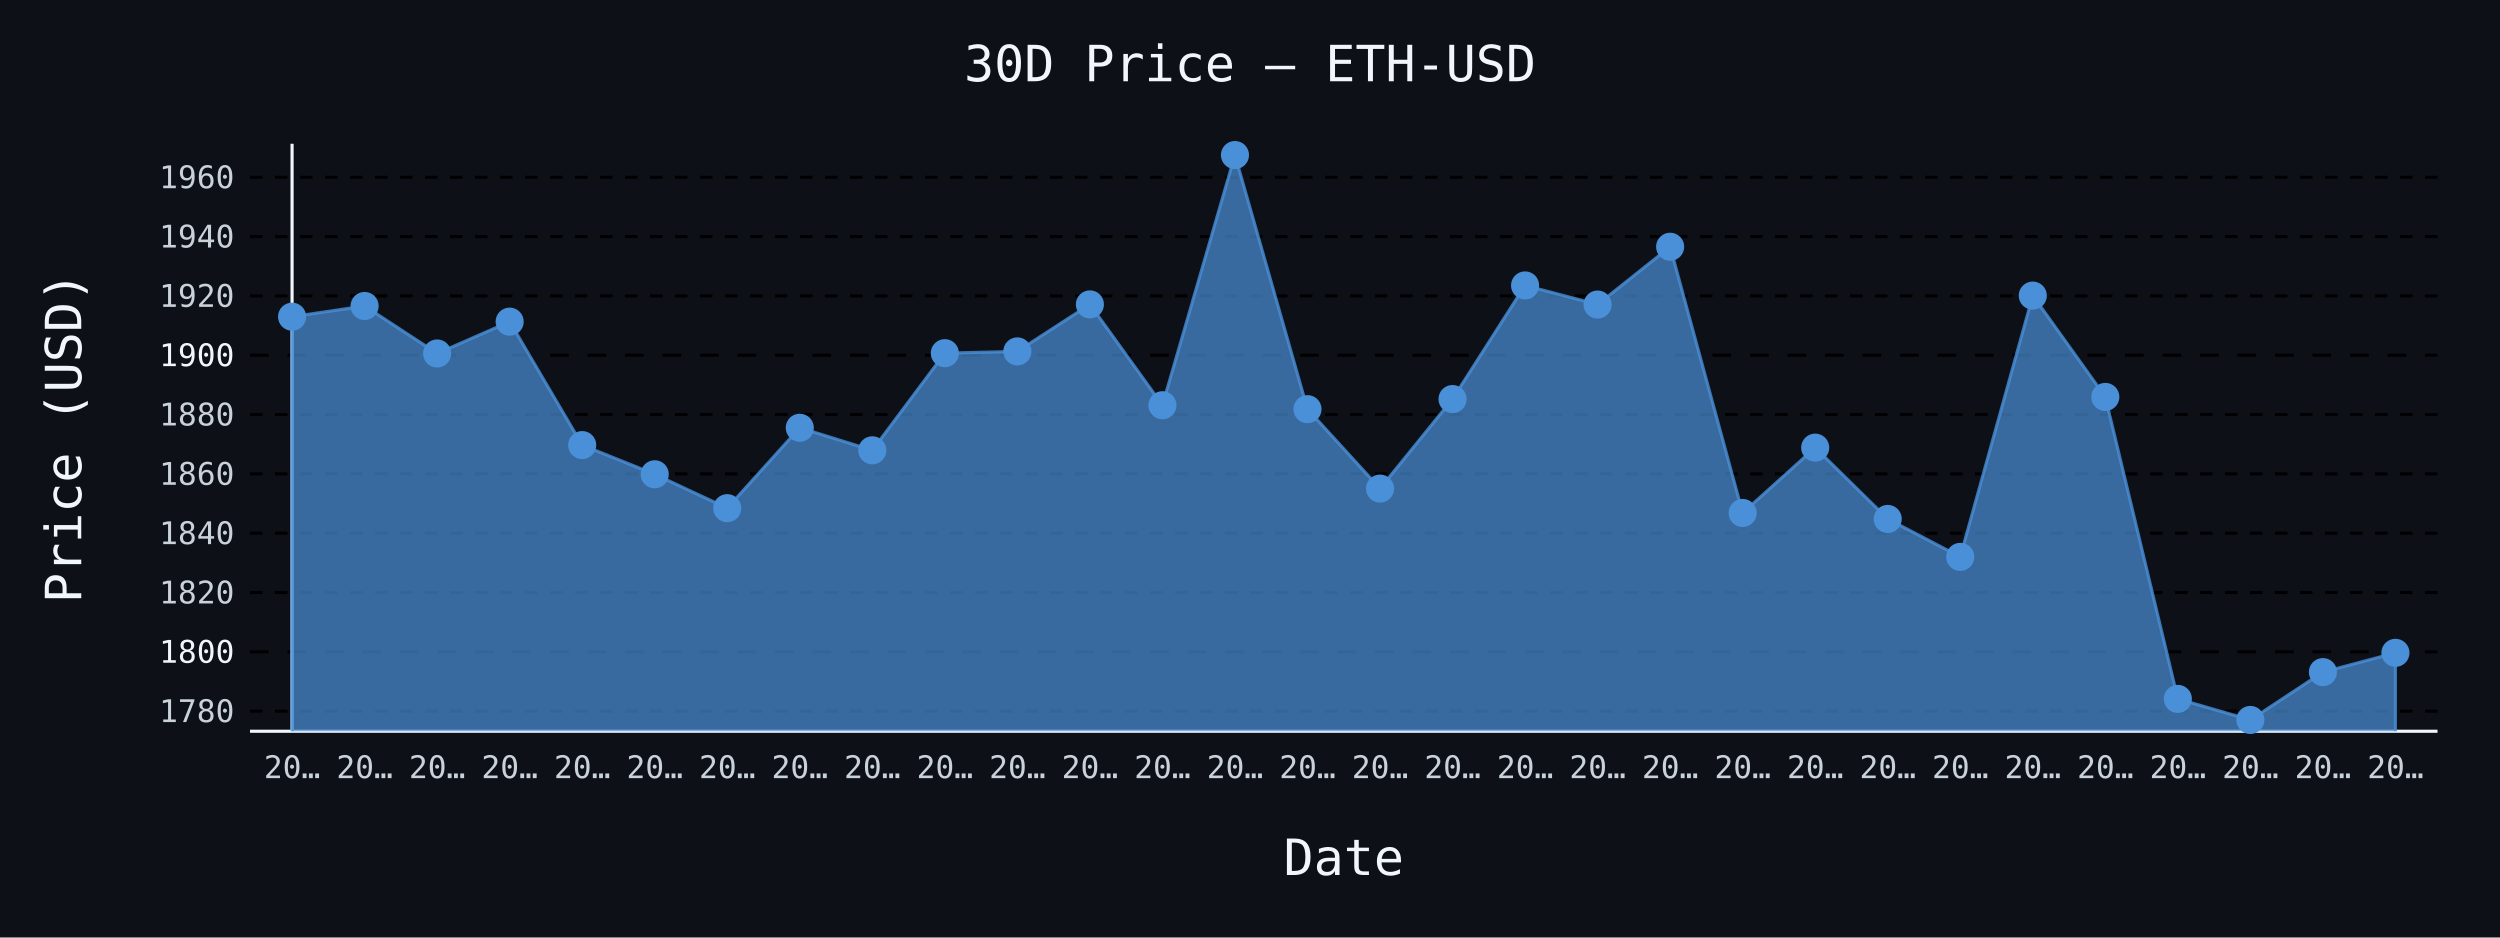
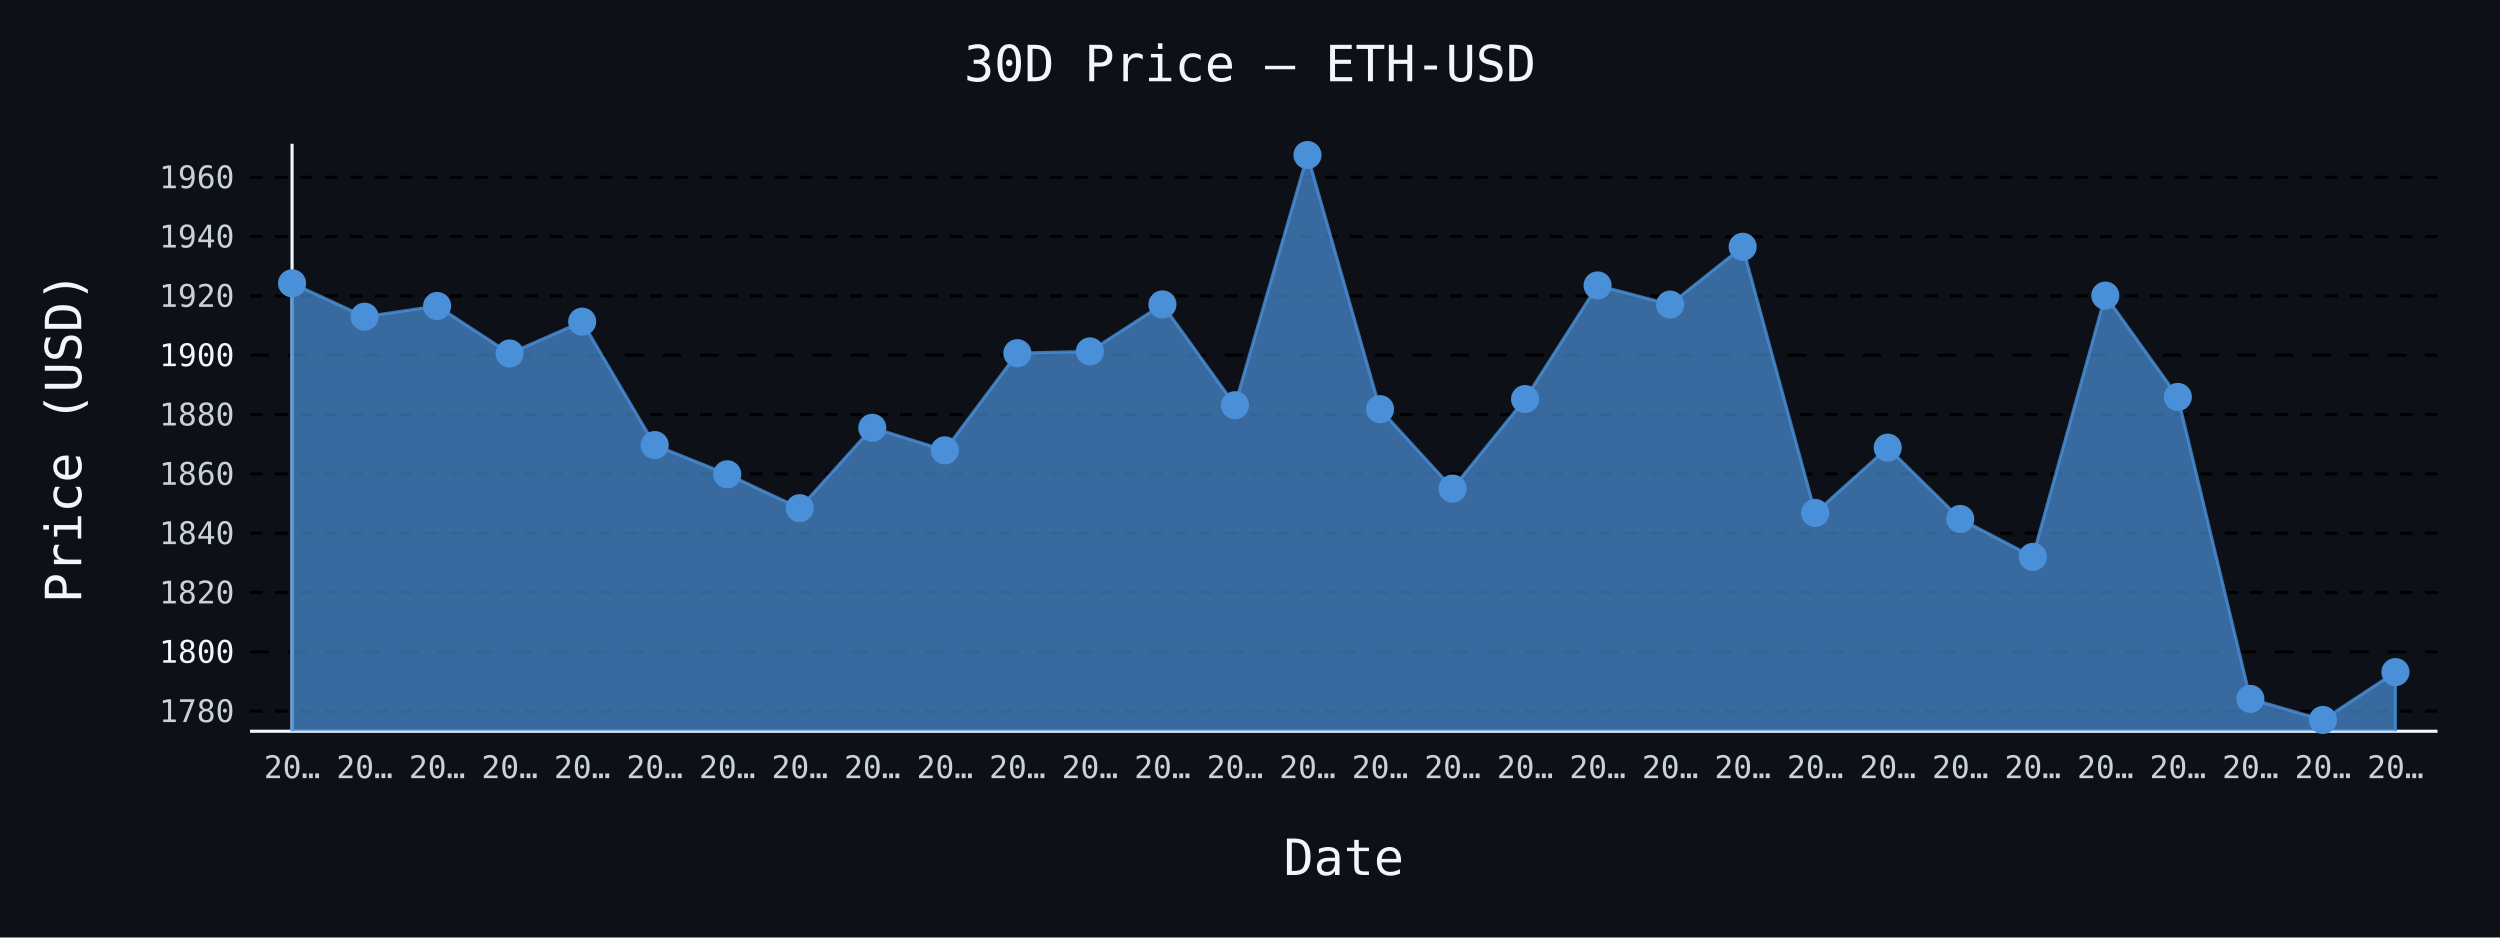
- <svg xmlns="http://www.w3.org/2000/svg" id="chart-d9ee165a-e8a9-4c92-a6e9-024b1117cafd" class="pygal-chart" viewBox="0 0 800 300">
+ <svg xmlns="http://www.w3.org/2000/svg" id="chart-bc9a3d6f-c1a0-4f23-81bf-da1ceb643b24" class="pygal-chart" viewBox="0 0 800 300">
  <defs>
-     <style type="text/css">#chart-d9ee165a-e8a9-4c92-a6e9-024b1117cafd{-webkit-user-select:none;-webkit-font-smoothing:antialiased;font-family:monospace}#chart-d9ee165a-e8a9-4c92-a6e9-024b1117cafd .title{font-family:monospace;font-size:16px}#chart-d9ee165a-e8a9-4c92-a6e9-024b1117cafd .legends .legend text{font-family:monospace;font-size:14px}#chart-d9ee165a-e8a9-4c92-a6e9-024b1117cafd .axis text{font-family:monospace;font-size:10px}#chart-d9ee165a-e8a9-4c92-a6e9-024b1117cafd .axis text.major{font-family:monospace;font-size:10px}#chart-d9ee165a-e8a9-4c92-a6e9-024b1117cafd .text-overlay text.value{font-family:monospace;font-size:16px}#chart-d9ee165a-e8a9-4c92-a6e9-024b1117cafd .text-overlay text.label{font-family:monospace;font-size:10px}#chart-d9ee165a-e8a9-4c92-a6e9-024b1117cafd .tooltip{font-family:monospace;font-size:14px}#chart-d9ee165a-e8a9-4c92-a6e9-024b1117cafd text.no_data{font-family:monospace;font-size:64px}
- #chart-d9ee165a-e8a9-4c92-a6e9-024b1117cafd{background-color:#0d1117}#chart-d9ee165a-e8a9-4c92-a6e9-024b1117cafd path,#chart-d9ee165a-e8a9-4c92-a6e9-024b1117cafd line,#chart-d9ee165a-e8a9-4c92-a6e9-024b1117cafd rect,#chart-d9ee165a-e8a9-4c92-a6e9-024b1117cafd circle{-webkit-transition:150ms;-moz-transition:150ms;transition:150ms}#chart-d9ee165a-e8a9-4c92-a6e9-024b1117cafd .graph &gt; .background{fill:#0d1117}#chart-d9ee165a-e8a9-4c92-a6e9-024b1117cafd .plot &gt; .background{fill:#0d1117}#chart-d9ee165a-e8a9-4c92-a6e9-024b1117cafd .graph{fill:#c9d1d9}#chart-d9ee165a-e8a9-4c92-a6e9-024b1117cafd text.no_data{fill:#f0f6fc}#chart-d9ee165a-e8a9-4c92-a6e9-024b1117cafd .title{fill:#f0f6fc}#chart-d9ee165a-e8a9-4c92-a6e9-024b1117cafd .legends .legend text{fill:#c9d1d9}#chart-d9ee165a-e8a9-4c92-a6e9-024b1117cafd .legends .legend:hover text{fill:#f0f6fc}#chart-d9ee165a-e8a9-4c92-a6e9-024b1117cafd .axis .line{stroke:#f0f6fc}#chart-d9ee165a-e8a9-4c92-a6e9-024b1117cafd .axis .guide.line{stroke:#8b949e}#chart-d9ee165a-e8a9-4c92-a6e9-024b1117cafd .axis .major.line{stroke:#c9d1d9}#chart-d9ee165a-e8a9-4c92-a6e9-024b1117cafd .axis text.major{fill:#f0f6fc}#chart-d9ee165a-e8a9-4c92-a6e9-024b1117cafd .axis.y .guides:hover .guide.line,#chart-d9ee165a-e8a9-4c92-a6e9-024b1117cafd .line-graph .axis.x .guides:hover .guide.line,#chart-d9ee165a-e8a9-4c92-a6e9-024b1117cafd .stackedline-graph .axis.x .guides:hover .guide.line,#chart-d9ee165a-e8a9-4c92-a6e9-024b1117cafd .xy-graph .axis.x .guides:hover .guide.line{stroke:#f0f6fc}#chart-d9ee165a-e8a9-4c92-a6e9-024b1117cafd .axis .guides:hover text{fill:#f0f6fc}#chart-d9ee165a-e8a9-4c92-a6e9-024b1117cafd .reactive{fill-opacity:.7;stroke-opacity:.8;stroke-width:1}#chart-d9ee165a-e8a9-4c92-a6e9-024b1117cafd .ci{stroke:#c9d1d9}#chart-d9ee165a-e8a9-4c92-a6e9-024b1117cafd .reactive.active,#chart-d9ee165a-e8a9-4c92-a6e9-024b1117cafd .active .reactive{fill-opacity:.8;stroke-opacity:.9;stroke-width:4}#chart-d9ee165a-e8a9-4c92-a6e9-024b1117cafd .ci .reactive.active{stroke-width:1.5}#chart-d9ee165a-e8a9-4c92-a6e9-024b1117cafd .series text{fill:#f0f6fc}#chart-d9ee165a-e8a9-4c92-a6e9-024b1117cafd .tooltip rect{fill:#0d1117;stroke:#f0f6fc;-webkit-transition:opacity 150ms;-moz-transition:opacity 150ms;transition:opacity 150ms}#chart-d9ee165a-e8a9-4c92-a6e9-024b1117cafd .tooltip .label{fill:#c9d1d9}#chart-d9ee165a-e8a9-4c92-a6e9-024b1117cafd .tooltip .label{fill:#c9d1d9}#chart-d9ee165a-e8a9-4c92-a6e9-024b1117cafd .tooltip .legend{font-size:.8em;fill:#8b949e}#chart-d9ee165a-e8a9-4c92-a6e9-024b1117cafd .tooltip .x_label{font-size:.6em;fill:#f0f6fc}#chart-d9ee165a-e8a9-4c92-a6e9-024b1117cafd .tooltip .xlink{font-size:.5em;text-decoration:underline}#chart-d9ee165a-e8a9-4c92-a6e9-024b1117cafd .tooltip .value{font-size:1.5em}#chart-d9ee165a-e8a9-4c92-a6e9-024b1117cafd .bound{font-size:.5em}#chart-d9ee165a-e8a9-4c92-a6e9-024b1117cafd .max-value{font-size:.75em;fill:#8b949e}#chart-d9ee165a-e8a9-4c92-a6e9-024b1117cafd .map-element{fill:#0d1117;stroke:#8b949e !important}#chart-d9ee165a-e8a9-4c92-a6e9-024b1117cafd .map-element .reactive{fill-opacity:inherit;stroke-opacity:inherit}#chart-d9ee165a-e8a9-4c92-a6e9-024b1117cafd .color-0,#chart-d9ee165a-e8a9-4c92-a6e9-024b1117cafd .color-0 a:visited{stroke:#4a90d9;fill:#4a90d9}#chart-d9ee165a-e8a9-4c92-a6e9-024b1117cafd .text-overlay .color-0 text{fill:black}
- #chart-d9ee165a-e8a9-4c92-a6e9-024b1117cafd text.no_data{text-anchor:middle}#chart-d9ee165a-e8a9-4c92-a6e9-024b1117cafd .guide.line{fill:none}#chart-d9ee165a-e8a9-4c92-a6e9-024b1117cafd .centered{text-anchor:middle}#chart-d9ee165a-e8a9-4c92-a6e9-024b1117cafd .title{text-anchor:middle}#chart-d9ee165a-e8a9-4c92-a6e9-024b1117cafd .legends .legend text{fill-opacity:1}#chart-d9ee165a-e8a9-4c92-a6e9-024b1117cafd .axis.x text{text-anchor:middle}#chart-d9ee165a-e8a9-4c92-a6e9-024b1117cafd .axis.x:not(.web) text[transform]{text-anchor:start}#chart-d9ee165a-e8a9-4c92-a6e9-024b1117cafd .axis.x:not(.web) text[transform].backwards{text-anchor:end}#chart-d9ee165a-e8a9-4c92-a6e9-024b1117cafd .axis.y text{text-anchor:end}#chart-d9ee165a-e8a9-4c92-a6e9-024b1117cafd .axis.y text[transform].backwards{text-anchor:start}#chart-d9ee165a-e8a9-4c92-a6e9-024b1117cafd .axis.y2 text{text-anchor:start}#chart-d9ee165a-e8a9-4c92-a6e9-024b1117cafd .axis.y2 text[transform].backwards{text-anchor:end}#chart-d9ee165a-e8a9-4c92-a6e9-024b1117cafd .axis .guide.line{stroke-dasharray:4,4;stroke:black}#chart-d9ee165a-e8a9-4c92-a6e9-024b1117cafd .axis .major.guide.line{stroke-dasharray:6,6;stroke:black}#chart-d9ee165a-e8a9-4c92-a6e9-024b1117cafd .horizontal .axis.y .guide.line,#chart-d9ee165a-e8a9-4c92-a6e9-024b1117cafd .horizontal .axis.y2 .guide.line,#chart-d9ee165a-e8a9-4c92-a6e9-024b1117cafd .vertical .axis.x .guide.line{opacity:0}#chart-d9ee165a-e8a9-4c92-a6e9-024b1117cafd .horizontal .axis.always_show .guide.line,#chart-d9ee165a-e8a9-4c92-a6e9-024b1117cafd .vertical .axis.always_show .guide.line{opacity:1 !important}#chart-d9ee165a-e8a9-4c92-a6e9-024b1117cafd .axis.y .guides:hover .guide.line,#chart-d9ee165a-e8a9-4c92-a6e9-024b1117cafd .axis.y2 .guides:hover .guide.line,#chart-d9ee165a-e8a9-4c92-a6e9-024b1117cafd .axis.x .guides:hover .guide.line{opacity:1}#chart-d9ee165a-e8a9-4c92-a6e9-024b1117cafd .axis .guides:hover text{opacity:1}#chart-d9ee165a-e8a9-4c92-a6e9-024b1117cafd .nofill{fill:none}#chart-d9ee165a-e8a9-4c92-a6e9-024b1117cafd .subtle-fill{fill-opacity:.2}#chart-d9ee165a-e8a9-4c92-a6e9-024b1117cafd .dot{stroke-width:1px;fill-opacity:1;stroke-opacity:1}#chart-d9ee165a-e8a9-4c92-a6e9-024b1117cafd .dot.active{stroke-width:5px}#chart-d9ee165a-e8a9-4c92-a6e9-024b1117cafd .dot.negative{fill:transparent}#chart-d9ee165a-e8a9-4c92-a6e9-024b1117cafd text,#chart-d9ee165a-e8a9-4c92-a6e9-024b1117cafd tspan{stroke:none !important}#chart-d9ee165a-e8a9-4c92-a6e9-024b1117cafd .series text.active{opacity:1}#chart-d9ee165a-e8a9-4c92-a6e9-024b1117cafd .tooltip rect{fill-opacity:.95;stroke-width:.5}#chart-d9ee165a-e8a9-4c92-a6e9-024b1117cafd .tooltip text{fill-opacity:1}#chart-d9ee165a-e8a9-4c92-a6e9-024b1117cafd .showable{visibility:hidden}#chart-d9ee165a-e8a9-4c92-a6e9-024b1117cafd .showable.shown{visibility:visible}#chart-d9ee165a-e8a9-4c92-a6e9-024b1117cafd .gauge-background{fill:rgba(229,229,229,1);stroke:none}#chart-d9ee165a-e8a9-4c92-a6e9-024b1117cafd .bg-lines{stroke:#0d1117;stroke-width:2px}</style>
+     <style type="text/css">#chart-bc9a3d6f-c1a0-4f23-81bf-da1ceb643b24{-webkit-user-select:none;-webkit-font-smoothing:antialiased;font-family:monospace}#chart-bc9a3d6f-c1a0-4f23-81bf-da1ceb643b24 .title{font-family:monospace;font-size:16px}#chart-bc9a3d6f-c1a0-4f23-81bf-da1ceb643b24 .legends .legend text{font-family:monospace;font-size:14px}#chart-bc9a3d6f-c1a0-4f23-81bf-da1ceb643b24 .axis text{font-family:monospace;font-size:10px}#chart-bc9a3d6f-c1a0-4f23-81bf-da1ceb643b24 .axis text.major{font-family:monospace;font-size:10px}#chart-bc9a3d6f-c1a0-4f23-81bf-da1ceb643b24 .text-overlay text.value{font-family:monospace;font-size:16px}#chart-bc9a3d6f-c1a0-4f23-81bf-da1ceb643b24 .text-overlay text.label{font-family:monospace;font-size:10px}#chart-bc9a3d6f-c1a0-4f23-81bf-da1ceb643b24 .tooltip{font-family:monospace;font-size:14px}#chart-bc9a3d6f-c1a0-4f23-81bf-da1ceb643b24 text.no_data{font-family:monospace;font-size:64px}
+ #chart-bc9a3d6f-c1a0-4f23-81bf-da1ceb643b24{background-color:#0d1117}#chart-bc9a3d6f-c1a0-4f23-81bf-da1ceb643b24 path,#chart-bc9a3d6f-c1a0-4f23-81bf-da1ceb643b24 line,#chart-bc9a3d6f-c1a0-4f23-81bf-da1ceb643b24 rect,#chart-bc9a3d6f-c1a0-4f23-81bf-da1ceb643b24 circle{-webkit-transition:150ms;-moz-transition:150ms;transition:150ms}#chart-bc9a3d6f-c1a0-4f23-81bf-da1ceb643b24 .graph &gt; .background{fill:#0d1117}#chart-bc9a3d6f-c1a0-4f23-81bf-da1ceb643b24 .plot &gt; .background{fill:#0d1117}#chart-bc9a3d6f-c1a0-4f23-81bf-da1ceb643b24 .graph{fill:#c9d1d9}#chart-bc9a3d6f-c1a0-4f23-81bf-da1ceb643b24 text.no_data{fill:#f0f6fc}#chart-bc9a3d6f-c1a0-4f23-81bf-da1ceb643b24 .title{fill:#f0f6fc}#chart-bc9a3d6f-c1a0-4f23-81bf-da1ceb643b24 .legends .legend text{fill:#c9d1d9}#chart-bc9a3d6f-c1a0-4f23-81bf-da1ceb643b24 .legends .legend:hover text{fill:#f0f6fc}#chart-bc9a3d6f-c1a0-4f23-81bf-da1ceb643b24 .axis .line{stroke:#f0f6fc}#chart-bc9a3d6f-c1a0-4f23-81bf-da1ceb643b24 .axis .guide.line{stroke:#8b949e}#chart-bc9a3d6f-c1a0-4f23-81bf-da1ceb643b24 .axis .major.line{stroke:#c9d1d9}#chart-bc9a3d6f-c1a0-4f23-81bf-da1ceb643b24 .axis text.major{fill:#f0f6fc}#chart-bc9a3d6f-c1a0-4f23-81bf-da1ceb643b24 .axis.y .guides:hover .guide.line,#chart-bc9a3d6f-c1a0-4f23-81bf-da1ceb643b24 .line-graph .axis.x .guides:hover .guide.line,#chart-bc9a3d6f-c1a0-4f23-81bf-da1ceb643b24 .stackedline-graph .axis.x .guides:hover .guide.line,#chart-bc9a3d6f-c1a0-4f23-81bf-da1ceb643b24 .xy-graph .axis.x .guides:hover .guide.line{stroke:#f0f6fc}#chart-bc9a3d6f-c1a0-4f23-81bf-da1ceb643b24 .axis .guides:hover text{fill:#f0f6fc}#chart-bc9a3d6f-c1a0-4f23-81bf-da1ceb643b24 .reactive{fill-opacity:.7;stroke-opacity:.8;stroke-width:1}#chart-bc9a3d6f-c1a0-4f23-81bf-da1ceb643b24 .ci{stroke:#c9d1d9}#chart-bc9a3d6f-c1a0-4f23-81bf-da1ceb643b24 .reactive.active,#chart-bc9a3d6f-c1a0-4f23-81bf-da1ceb643b24 .active .reactive{fill-opacity:.8;stroke-opacity:.9;stroke-width:4}#chart-bc9a3d6f-c1a0-4f23-81bf-da1ceb643b24 .ci .reactive.active{stroke-width:1.5}#chart-bc9a3d6f-c1a0-4f23-81bf-da1ceb643b24 .series text{fill:#f0f6fc}#chart-bc9a3d6f-c1a0-4f23-81bf-da1ceb643b24 .tooltip rect{fill:#0d1117;stroke:#f0f6fc;-webkit-transition:opacity 150ms;-moz-transition:opacity 150ms;transition:opacity 150ms}#chart-bc9a3d6f-c1a0-4f23-81bf-da1ceb643b24 .tooltip .label{fill:#c9d1d9}#chart-bc9a3d6f-c1a0-4f23-81bf-da1ceb643b24 .tooltip .label{fill:#c9d1d9}#chart-bc9a3d6f-c1a0-4f23-81bf-da1ceb643b24 .tooltip .legend{font-size:.8em;fill:#8b949e}#chart-bc9a3d6f-c1a0-4f23-81bf-da1ceb643b24 .tooltip .x_label{font-size:.6em;fill:#f0f6fc}#chart-bc9a3d6f-c1a0-4f23-81bf-da1ceb643b24 .tooltip .xlink{font-size:.5em;text-decoration:underline}#chart-bc9a3d6f-c1a0-4f23-81bf-da1ceb643b24 .tooltip .value{font-size:1.5em}#chart-bc9a3d6f-c1a0-4f23-81bf-da1ceb643b24 .bound{font-size:.5em}#chart-bc9a3d6f-c1a0-4f23-81bf-da1ceb643b24 .max-value{font-size:.75em;fill:#8b949e}#chart-bc9a3d6f-c1a0-4f23-81bf-da1ceb643b24 .map-element{fill:#0d1117;stroke:#8b949e !important}#chart-bc9a3d6f-c1a0-4f23-81bf-da1ceb643b24 .map-element .reactive{fill-opacity:inherit;stroke-opacity:inherit}#chart-bc9a3d6f-c1a0-4f23-81bf-da1ceb643b24 .color-0,#chart-bc9a3d6f-c1a0-4f23-81bf-da1ceb643b24 .color-0 a:visited{stroke:#4a90d9;fill:#4a90d9}#chart-bc9a3d6f-c1a0-4f23-81bf-da1ceb643b24 .text-overlay .color-0 text{fill:black}
+ #chart-bc9a3d6f-c1a0-4f23-81bf-da1ceb643b24 text.no_data{text-anchor:middle}#chart-bc9a3d6f-c1a0-4f23-81bf-da1ceb643b24 .guide.line{fill:none}#chart-bc9a3d6f-c1a0-4f23-81bf-da1ceb643b24 .centered{text-anchor:middle}#chart-bc9a3d6f-c1a0-4f23-81bf-da1ceb643b24 .title{text-anchor:middle}#chart-bc9a3d6f-c1a0-4f23-81bf-da1ceb643b24 .legends .legend text{fill-opacity:1}#chart-bc9a3d6f-c1a0-4f23-81bf-da1ceb643b24 .axis.x text{text-anchor:middle}#chart-bc9a3d6f-c1a0-4f23-81bf-da1ceb643b24 .axis.x:not(.web) text[transform]{text-anchor:start}#chart-bc9a3d6f-c1a0-4f23-81bf-da1ceb643b24 .axis.x:not(.web) text[transform].backwards{text-anchor:end}#chart-bc9a3d6f-c1a0-4f23-81bf-da1ceb643b24 .axis.y text{text-anchor:end}#chart-bc9a3d6f-c1a0-4f23-81bf-da1ceb643b24 .axis.y text[transform].backwards{text-anchor:start}#chart-bc9a3d6f-c1a0-4f23-81bf-da1ceb643b24 .axis.y2 text{text-anchor:start}#chart-bc9a3d6f-c1a0-4f23-81bf-da1ceb643b24 .axis.y2 text[transform].backwards{text-anchor:end}#chart-bc9a3d6f-c1a0-4f23-81bf-da1ceb643b24 .axis .guide.line{stroke-dasharray:4,4;stroke:black}#chart-bc9a3d6f-c1a0-4f23-81bf-da1ceb643b24 .axis .major.guide.line{stroke-dasharray:6,6;stroke:black}#chart-bc9a3d6f-c1a0-4f23-81bf-da1ceb643b24 .horizontal .axis.y .guide.line,#chart-bc9a3d6f-c1a0-4f23-81bf-da1ceb643b24 .horizontal .axis.y2 .guide.line,#chart-bc9a3d6f-c1a0-4f23-81bf-da1ceb643b24 .vertical .axis.x .guide.line{opacity:0}#chart-bc9a3d6f-c1a0-4f23-81bf-da1ceb643b24 .horizontal .axis.always_show .guide.line,#chart-bc9a3d6f-c1a0-4f23-81bf-da1ceb643b24 .vertical .axis.always_show .guide.line{opacity:1 !important}#chart-bc9a3d6f-c1a0-4f23-81bf-da1ceb643b24 .axis.y .guides:hover .guide.line,#chart-bc9a3d6f-c1a0-4f23-81bf-da1ceb643b24 .axis.y2 .guides:hover .guide.line,#chart-bc9a3d6f-c1a0-4f23-81bf-da1ceb643b24 .axis.x .guides:hover .guide.line{opacity:1}#chart-bc9a3d6f-c1a0-4f23-81bf-da1ceb643b24 .axis .guides:hover text{opacity:1}#chart-bc9a3d6f-c1a0-4f23-81bf-da1ceb643b24 .nofill{fill:none}#chart-bc9a3d6f-c1a0-4f23-81bf-da1ceb643b24 .subtle-fill{fill-opacity:.2}#chart-bc9a3d6f-c1a0-4f23-81bf-da1ceb643b24 .dot{stroke-width:1px;fill-opacity:1;stroke-opacity:1}#chart-bc9a3d6f-c1a0-4f23-81bf-da1ceb643b24 .dot.active{stroke-width:5px}#chart-bc9a3d6f-c1a0-4f23-81bf-da1ceb643b24 .dot.negative{fill:transparent}#chart-bc9a3d6f-c1a0-4f23-81bf-da1ceb643b24 text,#chart-bc9a3d6f-c1a0-4f23-81bf-da1ceb643b24 tspan{stroke:none !important}#chart-bc9a3d6f-c1a0-4f23-81bf-da1ceb643b24 .series text.active{opacity:1}#chart-bc9a3d6f-c1a0-4f23-81bf-da1ceb643b24 .tooltip rect{fill-opacity:.95;stroke-width:.5}#chart-bc9a3d6f-c1a0-4f23-81bf-da1ceb643b24 .tooltip text{fill-opacity:1}#chart-bc9a3d6f-c1a0-4f23-81bf-da1ceb643b24 .showable{visibility:hidden}#chart-bc9a3d6f-c1a0-4f23-81bf-da1ceb643b24 .showable.shown{visibility:visible}#chart-bc9a3d6f-c1a0-4f23-81bf-da1ceb643b24 .gauge-background{fill:rgba(229,229,229,1);stroke:none}#chart-bc9a3d6f-c1a0-4f23-81bf-da1ceb643b24 .bg-lines{stroke:#0d1117;stroke-width:2px}</style>
  </defs>
  <g class="graph line-graph vertical">
    <rect x="0" y="0" width="800" height="300" class="background" />
    <g transform="translate(80, 46)" class="plot">
      <rect x="0" y="0" width="700.0" height="188" class="background" />
      <g class="axis y always_show">
        <path d="M0 188 h700" class="line" />
        <g class="guides">
          <path d="M0 181.566 h700" class="guide line" />
          <text x="-5" y="185.066" class="">1780</text>
        </g>
        <g class="guides">
          <path d="M0 162.583 h700" class="major guide line" />
          <text x="-5" y="166.083" class="major">1800</text>
        </g>
        <g class="guides">
          <path d="M0 143.601 h700" class="guide line" />
          <text x="-5" y="147.101" class="">1820</text>
        </g>
        <g class="guides">
          <path d="M0 124.619 h700" class="guide line" />
          <text x="-5" y="128.119" class="">1840</text>
        </g>
        <g class="guides">
          <path d="M0 105.636 h700" class="guide line" />
          <text x="-5" y="109.136" class="">1860</text>
        </g>
        <g class="guides">
          <path d="M0 86.654 h700" class="guide line" />
          <text x="-5" y="90.154" class="">1880</text>
        </g>
        <g class="guides">
          <path d="M0 67.671 h700" class="major guide line" />
          <text x="-5" y="71.171" class="major">1900</text>
        </g>
        <g class="guides">
          <path d="M0 48.689 h700" class="guide line" />
          <text x="-5" y="52.189" class="">1920</text>
        </g>
        <g class="guides">
          <path d="M0 29.707 h700" class="guide line" />
          <text x="-5" y="33.207" class="">1940</text>
        </g>
        <g class="guides">
          <path d="M0 10.724 h700" class="guide line" />
          <text x="-5" y="14.224" class="">1960</text>
        </g>
      </g>
      <g class="axis x">
        <g class="guides">
          <path d="M13.462 0 v188" class="line" />
          <text x="13.462" y="203.0" class="">20…</text>
        </g>
        <g class="guides">
          <path d="M36.671 0 v188" class="guide line" />
          <text x="36.671" y="203.0" class="">20…</text>
        </g>
        <g class="guides">
          <path d="M59.881 0 v188" class="guide line" />
          <text x="59.881" y="203.0" class="">20…</text>
        </g>
        <g class="guides">
          <path d="M83.09 0 v188" class="guide line" />
          <text x="83.09" y="203.0" class="">20…</text>
        </g>
        <g class="guides">
          <path d="M106.3 0 v188" class="guide line" />
          <text x="106.3" y="203.0" class="">20…</text>
        </g>
        <g class="guides">
          <path d="M129.509 0 v188" class="guide line" />
          <text x="129.509" y="203.0" class="">20…</text>
        </g>
        <g class="guides">
          <path d="M152.719 0 v188" class="guide line" />
          <text x="152.719" y="203.0" class="">20…</text>
        </g>
        <g class="guides">
          <path d="M175.928 0 v188" class="guide line" />
          <text x="175.928" y="203.0" class="">20…</text>
        </g>
        <g class="guides">
          <path d="M199.138 0 v188" class="guide line" />
          <text x="199.138" y="203.0" class="">20…</text>
        </g>
        <g class="guides">
          <path d="M222.347 0 v188" class="guide line" />
          <text x="222.347" y="203.0" class="">20…</text>
        </g>
        <g class="guides">
          <path d="M245.557 0 v188" class="guide line" />
          <text x="245.557" y="203.0" class="">20…</text>
        </g>
        <g class="guides">
          <path d="M268.767 0 v188" class="guide line" />
          <text x="268.767" y="203.0" class="">20…</text>
        </g>
        <g class="guides">
          <path d="M291.976 0 v188" class="guide line" />
          <text x="291.976" y="203.0" class="">20…</text>
        </g>
        <g class="guides">
          <path d="M315.186 0 v188" class="guide line" />
          <text x="315.186" y="203.0" class="">20…</text>
        </g>
        <g class="guides">
          <path d="M338.395 0 v188" class="guide line" />
          <text x="338.395" y="203.0" class="">20…</text>
        </g>
        <g class="guides">
          <path d="M361.605 0 v188" class="guide line" />
          <text x="361.605" y="203.0" class="">20…</text>
        </g>
        <g class="guides">
          <path d="M384.814 0 v188" class="guide line" />
          <text x="384.814" y="203.0" class="">20…</text>
        </g>
        <g class="guides">
          <path d="M408.024 0 v188" class="guide line" />
          <text x="408.024" y="203.0" class="">20…</text>
        </g>
        <g class="guides">
          <path d="M431.233 0 v188" class="guide line" />
          <text x="431.233" y="203.0" class="">20…</text>
        </g>
        <g class="guides">
          <path d="M454.443 0 v188" class="guide line" />
          <text x="454.443" y="203.0" class="">20…</text>
        </g>
        <g class="guides">
          <path d="M477.653 0 v188" class="guide line" />
          <text x="477.653" y="203.0" class="">20…</text>
        </g>
        <g class="guides">
          <path d="M500.862 0 v188" class="guide line" />
          <text x="500.862" y="203.0" class="">20…</text>
        </g>
        <g class="guides">
          <path d="M524.072 0 v188" class="guide line" />
          <text x="524.072" y="203.0" class="">20…</text>
        </g>
        <g class="guides">
          <path d="M547.281 0 v188" class="guide line" />
          <text x="547.281" y="203.0" class="">20…</text>
        </g>
        <g class="guides">
          <path d="M570.491 0 v188" class="guide line" />
          <text x="570.491" y="203.0" class="">20…</text>
        </g>
        <g class="guides">
          <path d="M593.7 0 v188" class="guide line" />
          <text x="593.7" y="203.0" class="">20…</text>
        </g>
        <g class="guides">
          <path d="M616.91 0 v188" class="guide line" />
          <text x="616.91" y="203.0" class="">20…</text>
        </g>
        <g class="guides">
          <path d="M640.119 0 v188" class="guide line" />
          <text x="640.119" y="203.0" class="">20…</text>
        </g>
        <g class="guides">
          <path d="M663.329 0 v188" class="guide line" />
          <text x="663.329" y="203.0" class="">20…</text>
        </g>
        <g class="guides">
          <path d="M686.538 0 v188" class="guide line" />
          <text x="686.538" y="203.0" class="">20…</text>
        </g>
      </g>
      <g class="series serie-0 color-0">
-         <path d="M13.462 188 L13.462 55.342 36.671 51.916 59.881 67.111 83.09 56.927 106.3 96.43 129.509 105.769 152.719 116.618 175.928 90.887 199.138 98.1 222.347 67.017 245.557 66.447 268.767 51.413 291.976 83.674 315.186 3.615 338.395 84.936 361.605 110.344 384.814 81.699 408.024 45.339 431.233 51.46 454.443 32.962 477.653 118.146 500.862 97.246 524.072 120.063 547.281 132.202 570.491 48.594 593.7 81.016 616.91 177.646 640.119 184.385 663.329 169.075 686.538 162.906 686.538 188" class="line reactive" />
+         <path d="M13.462 188 L13.462 44.655 36.671 55.342 59.881 51.916 83.09 67.111 106.3 56.927 129.509 96.43 152.719 105.769 175.928 116.618 199.138 90.887 222.347 98.1 245.557 67.017 268.767 66.447 291.976 51.413 315.186 83.674 338.395 3.615 361.605 84.936 384.814 110.344 408.024 81.699 431.233 45.339 454.443 51.46 477.653 32.962 500.862 118.146 524.072 97.246 547.281 120.063 570.491 132.202 593.7 48.594 616.91 81.016 640.119 177.646 663.329 184.385 686.538 169.075 686.538 188" class="line reactive" />
      </g>
    </g>
    <g class="titles">
      <text x="400.0" y="26" class="title plot_title">30D Price — ETH-USD</text>
      <text x="430.0" y="280" class="title">Date</text>
      <text x="0" y="166.0" class="title" transform="rotate(-90 0 140)">Price (USD)</text>
    </g>
    <g transform="translate(80, 46)" class="plot overlay">
      <g class="series serie-0 color-0">
        <g class="dots">
-           <circle cx="13.462" cy="55.342" r="4" class="dot reactive tooltip-trigger" />
-         </g>
-         <g class="dots">
-           <circle cx="36.671" cy="51.916" r="4" class="dot reactive tooltip-trigger" />
-         </g>
-         <g class="dots">
-           <circle cx="59.881" cy="67.111" r="4" class="dot reactive tooltip-trigger" />
-         </g>
-         <g class="dots">
-           <circle cx="83.09" cy="56.927" r="4" class="dot reactive tooltip-trigger" />
-         </g>
-         <g class="dots">
-           <circle cx="106.3" cy="96.43" r="4" class="dot reactive tooltip-trigger" />
-         </g>
-         <g class="dots">
-           <circle cx="129.509" cy="105.769" r="4" class="dot reactive tooltip-trigger" />
-         </g>
-         <g class="dots">
-           <circle cx="152.719" cy="116.618" r="4" class="dot reactive tooltip-trigger" />
-         </g>
-         <g class="dots">
-           <circle cx="175.928" cy="90.887" r="4" class="dot reactive tooltip-trigger" />
-         </g>
-         <g class="dots">
-           <circle cx="199.138" cy="98.1" r="4" class="dot reactive tooltip-trigger" />
-         </g>
-         <g class="dots">
-           <circle cx="222.347" cy="67.017" r="4" class="dot reactive tooltip-trigger" />
-         </g>
-         <g class="dots">
-           <circle cx="245.557" cy="66.447" r="4" class="dot reactive tooltip-trigger" />
-         </g>
-         <g class="dots">
-           <circle cx="268.767" cy="51.413" r="4" class="dot reactive tooltip-trigger" />
-         </g>
-         <g class="dots">
-           <circle cx="291.976" cy="83.674" r="4" class="dot reactive tooltip-trigger" />
-         </g>
-         <g class="dots">
-           <circle cx="315.186" cy="3.615" r="4" class="dot reactive tooltip-trigger" />
-         </g>
-         <g class="dots">
-           <circle cx="338.395" cy="84.936" r="4" class="dot reactive tooltip-trigger" />
-         </g>
-         <g class="dots">
-           <circle cx="361.605" cy="110.344" r="4" class="dot reactive tooltip-trigger" />
-         </g>
-         <g class="dots">
-           <circle cx="384.814" cy="81.699" r="4" class="dot reactive tooltip-trigger" />
-         </g>
-         <g class="dots">
-           <circle cx="408.024" cy="45.339" r="4" class="dot reactive tooltip-trigger" />
-         </g>
-         <g class="dots">
-           <circle cx="431.233" cy="51.46" r="4" class="dot reactive tooltip-trigger" />
-         </g>
-         <g class="dots">
-           <circle cx="454.443" cy="32.962" r="4" class="dot reactive tooltip-trigger" />
-         </g>
-         <g class="dots">
-           <circle cx="477.653" cy="118.146" r="4" class="dot reactive tooltip-trigger" />
-         </g>
-         <g class="dots">
-           <circle cx="500.862" cy="97.246" r="4" class="dot reactive tooltip-trigger" />
-         </g>
-         <g class="dots">
-           <circle cx="524.072" cy="120.063" r="4" class="dot reactive tooltip-trigger" />
-         </g>
-         <g class="dots">
-           <circle cx="547.281" cy="132.202" r="4" class="dot reactive tooltip-trigger" />
-         </g>
-         <g class="dots">
-           <circle cx="570.491" cy="48.594" r="4" class="dot reactive tooltip-trigger" />
-         </g>
-         <g class="dots">
-           <circle cx="593.7" cy="81.016" r="4" class="dot reactive tooltip-trigger" />
-         </g>
-         <g class="dots">
-           <circle cx="616.91" cy="177.646" r="4" class="dot reactive tooltip-trigger" />
-         </g>
-         <g class="dots">
-           <circle cx="640.119" cy="184.385" r="4" class="dot reactive tooltip-trigger" />
-         </g>
-         <g class="dots">
-           <circle cx="663.329" cy="169.075" r="4" class="dot reactive tooltip-trigger" />
-         </g>
-         <g class="dots">
-           <circle cx="686.538" cy="162.906" r="4" class="dot reactive tooltip-trigger" />
+           <circle cx="13.462" cy="44.655" r="4" class="dot reactive tooltip-trigger" />
+         </g>
+         <g class="dots">
+           <circle cx="36.671" cy="55.342" r="4" class="dot reactive tooltip-trigger" />
+         </g>
+         <g class="dots">
+           <circle cx="59.881" cy="51.916" r="4" class="dot reactive tooltip-trigger" />
+         </g>
+         <g class="dots">
+           <circle cx="83.09" cy="67.111" r="4" class="dot reactive tooltip-trigger" />
+         </g>
+         <g class="dots">
+           <circle cx="106.3" cy="56.927" r="4" class="dot reactive tooltip-trigger" />
+         </g>
+         <g class="dots">
+           <circle cx="129.509" cy="96.43" r="4" class="dot reactive tooltip-trigger" />
+         </g>
+         <g class="dots">
+           <circle cx="152.719" cy="105.769" r="4" class="dot reactive tooltip-trigger" />
+         </g>
+         <g class="dots">
+           <circle cx="175.928" cy="116.618" r="4" class="dot reactive tooltip-trigger" />
+         </g>
+         <g class="dots">
+           <circle cx="199.138" cy="90.887" r="4" class="dot reactive tooltip-trigger" />
+         </g>
+         <g class="dots">
+           <circle cx="222.347" cy="98.1" r="4" class="dot reactive tooltip-trigger" />
+         </g>
+         <g class="dots">
+           <circle cx="245.557" cy="67.017" r="4" class="dot reactive tooltip-trigger" />
+         </g>
+         <g class="dots">
+           <circle cx="268.767" cy="66.447" r="4" class="dot reactive tooltip-trigger" />
+         </g>
+         <g class="dots">
+           <circle cx="291.976" cy="51.413" r="4" class="dot reactive tooltip-trigger" />
+         </g>
+         <g class="dots">
+           <circle cx="315.186" cy="83.674" r="4" class="dot reactive tooltip-trigger" />
+         </g>
+         <g class="dots">
+           <circle cx="338.395" cy="3.615" r="4" class="dot reactive tooltip-trigger" />
+         </g>
+         <g class="dots">
+           <circle cx="361.605" cy="84.936" r="4" class="dot reactive tooltip-trigger" />
+         </g>
+         <g class="dots">
+           <circle cx="384.814" cy="110.344" r="4" class="dot reactive tooltip-trigger" />
+         </g>
+         <g class="dots">
+           <circle cx="408.024" cy="81.699" r="4" class="dot reactive tooltip-trigger" />
+         </g>
+         <g class="dots">
+           <circle cx="431.233" cy="45.339" r="4" class="dot reactive tooltip-trigger" />
+         </g>
+         <g class="dots">
+           <circle cx="454.443" cy="51.46" r="4" class="dot reactive tooltip-trigger" />
+         </g>
+         <g class="dots">
+           <circle cx="477.653" cy="32.962" r="4" class="dot reactive tooltip-trigger" />
+         </g>
+         <g class="dots">
+           <circle cx="500.862" cy="118.146" r="4" class="dot reactive tooltip-trigger" />
+         </g>
+         <g class="dots">
+           <circle cx="524.072" cy="97.246" r="4" class="dot reactive tooltip-trigger" />
+         </g>
+         <g class="dots">
+           <circle cx="547.281" cy="120.063" r="4" class="dot reactive tooltip-trigger" />
+         </g>
+         <g class="dots">
+           <circle cx="570.491" cy="132.202" r="4" class="dot reactive tooltip-trigger" />
+         </g>
+         <g class="dots">
+           <circle cx="593.7" cy="48.594" r="4" class="dot reactive tooltip-trigger" />
+         </g>
+         <g class="dots">
+           <circle cx="616.91" cy="81.016" r="4" class="dot reactive tooltip-trigger" />
+         </g>
+         <g class="dots">
+           <circle cx="640.119" cy="177.646" r="4" class="dot reactive tooltip-trigger" />
+         </g>
+         <g class="dots">
+           <circle cx="663.329" cy="184.385" r="4" class="dot reactive tooltip-trigger" />
+         </g>
+         <g class="dots">
+           <circle cx="686.538" cy="169.075" r="4" class="dot reactive tooltip-trigger" />
        </g>
      </g>
    </g>
    <g transform="translate(80, 46)" class="plot text-overlay">
      <g class="series serie-0 color-0" />
    </g>
    <g transform="translate(80, 46)" class="plot tooltip-overlay">
      <g transform="translate(0 0)" style="opacity: 0" class="tooltip">
        <rect rx="0" ry="0" width="0" height="0" class="tooltip-box" />
        <g class="text" />
      </g>
    </g>
  </g>
</svg>
